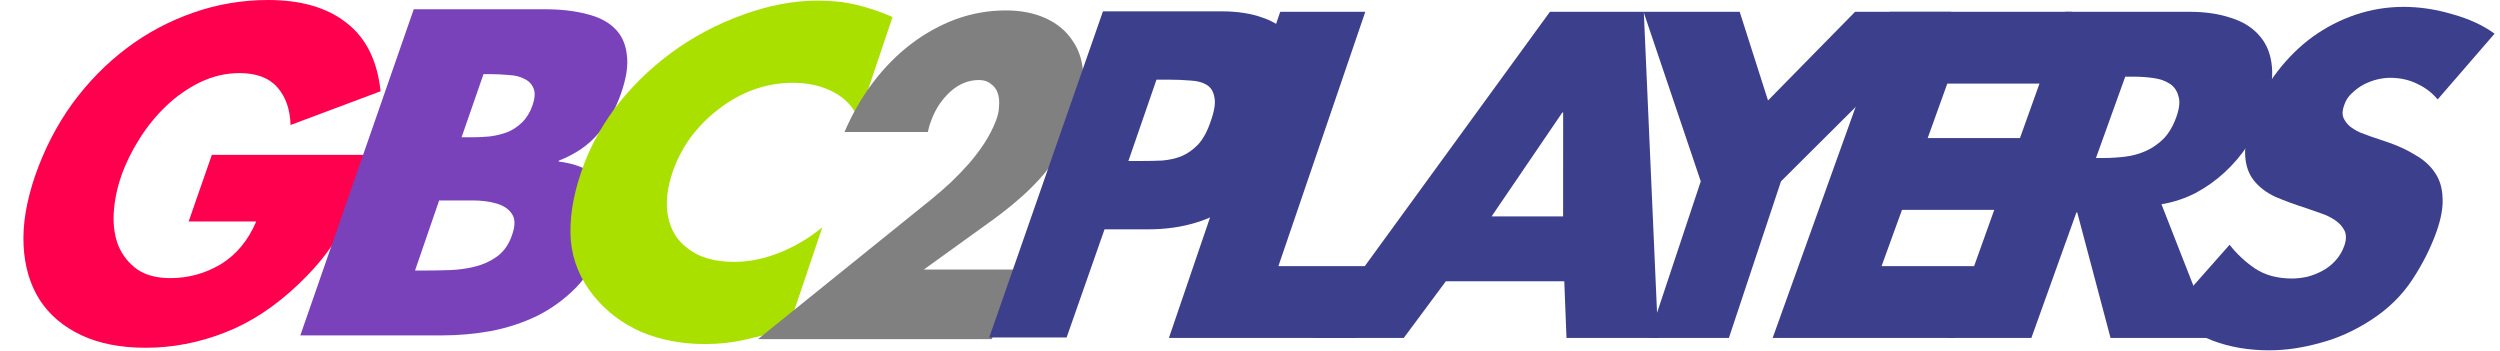
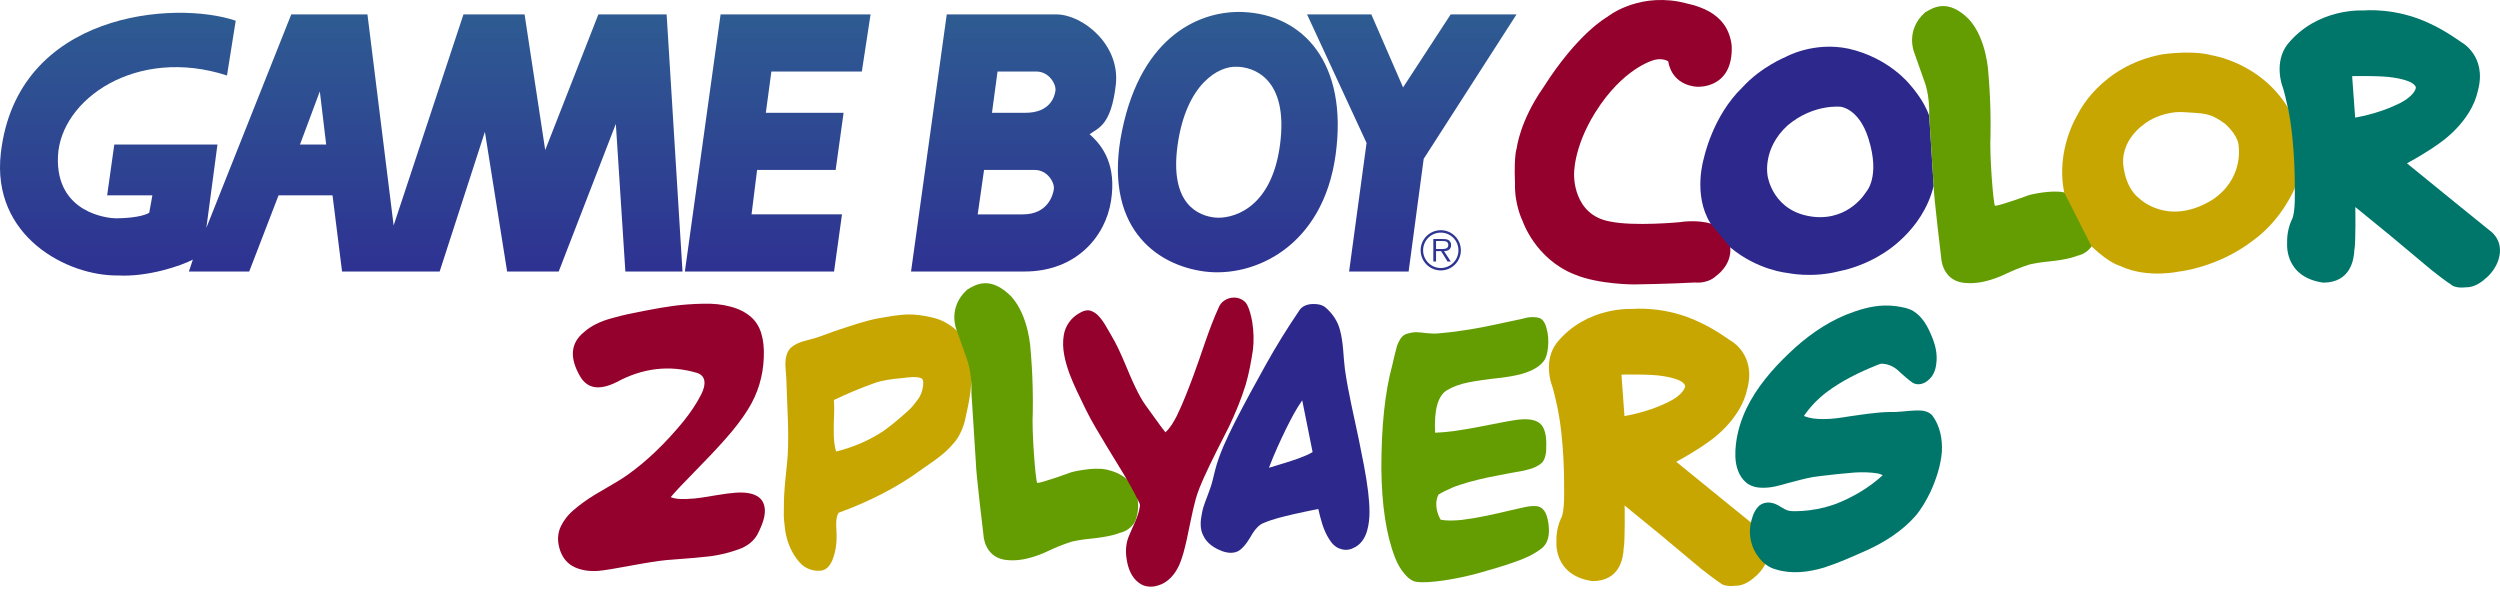
- <svg xmlns="http://www.w3.org/2000/svg" height="187.418" width="1337.504">
-   <path d="M201.23 82.846q-3.602 9.488-7.344 18.513-3.472 8.793-8.256 17.356-4.784 8.562-11.106 16.893-6.052 8.099-14.59 16.198-18.78 18.05-39.746 26.15-20.739 8.1-42.205 8.1-20.11 0-34.43-6.711Q29.23 172.634 21.34 160.6q-7.847-12.265-8.717-29.158-.87-16.893 6.191-37.489 7.42-21.29 19.968-38.645Q51.558 37.952 67.89 25.687q16.33-12.265 35.677-18.976Q122.913 0 143.475 0q26.437 0 41.966 12.265 15.573 12.033 18.16 36.563l-48.155 18.05q-.346-12.496-7.035-20.133-6.69-7.636-20.247-7.636-10.846 0-21.03 4.86-9.957 4.859-18.225 12.727T74.464 74.515q-6.132 9.72-9.597 19.67-3.509 10.182-4.037 20.133-.483 9.719 2.59 17.356 3.3 7.636 10.063 12.496 6.807 4.628 17.652 4.628 14.462 0 26.935-7.405 12.517-7.637 19.023-22.91H100.94l12.394-35.637z" fill="#ff004f" />
-   <path d="M246.933 73.454h5.525q4.77 0 9.624-.463 5.144-.694 9.448-2.314 4.345-1.851 7.68-5.091 3.625-3.471 5.61-9.025 2.067-6.017.63-9.256-1.395-3.472-4.876-5.092-3.44-1.85-8.421-2.082-4.94-.463-9.963-.463h-3.516zM160.67 179.44 221.361 4.956h70.312q12.555 0 22.15 2.546 9.636 2.314 14.974 7.636 5.589 5.323 6.547 14.116 1.25 8.563-3.216 21.059-4.093 11.802-12.005 21.058-7.661 9.257-21.156 14.58l-.082.462q19.388 2.546 24.335 14.348 5.199 11.802-1.294 30.083-4.67 13.653-13.88 23.141-9.167 9.257-20.735 15.042-11.527 5.554-24.784 8.1-12.964 2.313-26.021 2.313zm61.374-34.711h6.277q5.525 0 12.346-.232 6.82-.231 13.384-1.851 6.564-1.62 11.738-5.322 5.466-3.934 7.988-11.108 2.896-7.868.075-11.802-2.57-3.934-8.31-5.554-5.49-1.62-12.521-1.62h-18.08z" fill="#7942ba" />
-   <path d="M459.164 63.503q-3.93-9.488-13.457-14.347-9.287-4.86-21.561-4.86-10.831 0-21.085 3.703-10.013 3.702-18.61 10.413-8.558 6.48-15.1 15.273-6.303 8.794-9.71 18.976-3.448 10.414-2.77 19.207.717 8.562 4.955 14.81 4.478 6.249 12.275 9.951 7.837 3.471 18.908 3.471 11.553 0 23.928-4.86 12.655-5.09 23.01-13.652l-18.35 54.381q-12.862 3.471-23.122 5.785-10.019 2.315-21.09 2.315-19.014 0-34.284-6.48-15.23-6.71-25.39-19.207-10.765-13.19-12.317-29.62-1.272-16.662 5.427-36.332 5.943-18.05 18.11-34.48 12.408-16.43 29.764-29.39 17.877-13.19 38.626-20.595Q418.109.328 437.363.328q11.553 0 21.03 2.314 9.717 2.314 19.12 6.48z" fill="#aae000" />
-   <path d="m545.239 144.21-14.612 37.239h-125.13l93.194-75.151q4.925-4.038 10.018-8.75 5.148-4.934 9.733-10.094 4.64-5.384 8.303-10.992 3.72-5.833 5.993-11.665 1.621-4.038 1.742-7.852.383-4.038-.696-7.179-1.079-3.14-3.73-4.935-2.39-2.019-6.314-2.019-8.26 0-15.131 6.057-6.666 6.057-10.02 14.582l-1.304 3.589-.891 3.59h-44.601q6.303-14.582 15.243-26.472 9.2-12.114 20.402-20.638 11.201-8.525 23.934-13.236 12.939-4.711 26.773-4.711 12.183 0 21.45 4.262 9.266 4.263 14.338 12.114 5.333 7.627 5.647 18.844.52 11.217-4.942 24.9-3.522 9.198-8.25 16.601-4.466 7.179-10.417 13.685-5.689 6.28-12.711 12.114-6.817 5.832-15.078 11.665l-33.945 24.452z" fill="gray" />
-   <g fill="#3c3f8b">
-     <path d="M603.69 86.13h6.968q5.702 0 11.028-.231 5.585-.463 10.399-2.314 4.86-2.083 8.88-6.249 4.068-4.396 6.781-12.496 2.972-8.33 1.971-12.728-.742-4.628-4.117-6.71-3.375-2.083-8.818-2.315-5.184-.462-11.097-.462h-6.969zM590.087 6.061h63.352q12.881 0 22.307 3.472 9.473 3.24 14.599 10.182 5.336 6.942 5.645 17.818.52 10.877-4.67 25.919-10.781 31.009-30.352 45.125-19.36 14.116-46.601 14.116h-23.44l-20.286 57.853h-41.39z" />
-     <path d="M683.95 142.375h54.564L725.45 180.79H625.376L684.929 6.304h45.509z" />
-     <path d="M836.288 60.224h-.47l-37.802 55.539h38.248zm-62.75 90.25-22.522 30.316H702.21L829.219 6.305h50.216l7.68 174.485h-49.042l-1.178-30.315z" />
-     <path d="M879.279 6.305h51.456l15.153 47.44 46.593-47.44h51.456L952.83 97.02l-27.868 83.77h-42.916l27.867-83.77z" />
-     <path d="m1041.806 44.72-10.497 29.157h50.194l-13.751 38.415h-50.194l-10.914 30.083h52.92l-13.751 38.415h-97.437l62.665-174.485h97.436l-13.75 38.414z" />
-     <path d="M1121.347 84.522h4.304q5.436 0 11.24-.694 5.804-.695 11.032-3.009t9.474-6.48q4.294-4.396 6.888-11.57 2.594-7.174 1.177-11.339-1.143-4.397-4.748-6.711-3.606-2.314-8.9-3.008-5.069-.695-10.505-.695h-4.304zm63.063 96.268h-55.268l-17.813-67.11h-.453l-24.09 67.11h-44.396L1104.89 6.305h66.367q12.684 0 22.217 3.24 9.806 3.008 15.461 9.719 5.702 6.48 6.572 16.661.87 10.182-3.997 24.067-3.198 9.025-8.745 17.356-5.275 8.1-12.531 14.81-6.983 6.48-15.627 11.108-8.597 4.397-18.214 6.017z" />
-     <path d="M1304.149 53.198q-4.409-5.322-10.886-8.33-6.431-3.24-14.662-3.24-3.2 0-7.046.925-3.617.926-7.193 2.777-3.347 1.852-6.196 4.629-2.802 2.545-4.01 6.248-1.483 3.934-.445 6.71 1.084 2.546 3.406 4.629 2.368 1.851 5.288 3.24 2.966 1.157 5.522 2.082l10.27 3.472q7.896 2.777 14.187 6.71 6.565 3.703 10.24 9.257 3.905 5.554 4.14 13.422.51 7.637-3.248 18.282-4.73 13.19-12.979 25.687-8.248 12.496-21.69 21.29-13.441 8.793-27.68 12.496-14.058 3.934-27.09 3.934-16.46 0-30.06-5.091-13.554-5.323-23.52-14.81l32.33-36.564q5.815 7.405 13.653 12.728 8.066 5.322 19.726 5.322 3.887 0 8.19-.925 4.35-1.157 8.2-3.24 3.852-2.083 6.795-5.323 3.218-3.47 4.842-8.1 1.67-4.859.041-8.099-1.63-3.24-5.047-5.553-3.418-2.315-7.71-3.703-4.061-1.389-7.256-2.546-9.45-3.008-17.024-6.248-7.299-3.47-11.478-8.793-4.18-5.323-4.596-13.422-.417-8.1 4.22-20.827 4.731-13.191 13.108-24.067 8.377-10.877 18.84-18.513 10.693-7.637 22.969-11.803 12.504-4.165 25.535-4.165 13.032 0 26.18 3.934 13.425 3.703 22.582 10.414z" />
+ <svg xmlns="http://www.w3.org/2000/svg" xmlns:xlink="http://www.w3.org/1999/xlink" version="1.2" width="934.577" height="221.823" xml:space="preserve" id="svg14">
+   <defs id="defs14">
+     <linearGradient id="f-0" gradientUnits="userSpaceOnUse" x1="538.598" y1="-0.713" x2="538.598" y2="98.787" gradientTransform="translate(-9.5978415e-4,-6.4086473e-4)">
+       <stop offset=".005" style="stop-color:#2e5c92" id="stop11-9" />
+       <stop offset="1" style="stop-color:#2e3192" id="stop12-4" />
+     </linearGradient>
+     <linearGradient id="g-8" gradientUnits="userSpaceOnUse" x1="539.144" y1="-0.713" x2="539.144" y2="98.787" gradientTransform="translate(-9.5978415e-4,-6.4086473e-4)">
+       <stop offset=".005" style="stop-color:#2e5c92" id="stop13-8" />
+       <stop offset="1" style="stop-color:#2e3192" id="stop14-2" />
+     </linearGradient>
+     <linearGradient id="a-4" gradientUnits="userSpaceOnUse" x1="527.771" y1="-0.713" x2="527.771" y2="98.787" gradientTransform="translate(-9.5978415e-4,-6.4086473e-4)">
+       <stop offset=".005" style="stop-color:#2e5c92" id="stop15" />
+       <stop offset="1" style="stop-color:#2e3192" id="stop16" />
+     </linearGradient>
+     <linearGradient id="d-5" gradientUnits="userSpaceOnUse" x1="458.994" y1="-0.713" x2="458.994" y2="98.787" gradientTransform="translate(-9.5978415e-4,-6.4086473e-4)">
+       <stop offset=".005" style="stop-color:#2e5c92" id="stop17" />
+       <stop offset="1" style="stop-color:#2e3192" id="stop18" />
+     </linearGradient>
+     <linearGradient id="linearGradient1" gradientUnits="userSpaceOnUse" x1="378.921" y1="-0.713" x2="378.921" y2="98.787">
+       <stop offset=".005" style="stop-color:#2e5c92" id="stop19" />
+       <stop offset="1" style="stop-color:#2e3192" id="stop20" />
+     </linearGradient>
+     <linearGradient id="b-5" gradientUnits="userSpaceOnUse" x1="290.738" y1="-0.713" x2="290.738" y2="98.787" gradientTransform="translate(-9.5978415e-4,-6.4086473e-4)">
+       <stop offset=".005" style="stop-color:#2e5c92" id="stop21" />
+       <stop offset="1" style="stop-color:#2e3192" id="stop22" />
+     </linearGradient>
+     <linearGradient id="c-1" gradientUnits="userSpaceOnUse" x1="127.571" y1="-0.713" x2="127.571" y2="98.787" gradientTransform="matrix(0.9999977,0,0,0.9999977,-9.5978193e-4,-6.4086325e-4)">
+       <stop offset=".005" style="stop-color:#2e5c92" id="stop23" />
+       <stop offset="1" style="stop-color:#2e3192" id="stop24" />
+     </linearGradient>
+     <linearGradient xlink:href="#linearGradient25" id="linearGradient26" x1="310.684" y1="108.232" x2="302.199" y2="204.848" gradientUnits="userSpaceOnUse" />
+     <linearGradient id="linearGradient25">
+       <stop style="stop-color:#2e5b92;stop-opacity:1;" offset="0" id="stop25" />
+       <stop style="stop-color:#2e3392;stop-opacity:1;" offset="1" id="stop26" />
+     </linearGradient>
+     <linearGradient id="linearGradient2" gradientTransform="scale(0.9987569,1.001245)" x1="165.164" y1="109.236" x2="156.805" y2="204.781" gradientUnits="userSpaceOnUse">
+       <stop style="stop-color:#2e5b92;stop-opacity:1;" offset="0" id="stop1-4" />
+       <stop style="stop-color:#2e3392;stop-opacity:1;" offset="1" id="stop2-1" />
+     </linearGradient>
+     <linearGradient id="linearGradient4" gradientTransform="scale(0.8756066,1.142065)" x1="536.278" y1="94.928" x2="528.081" y2="179.298" gradientUnits="userSpaceOnUse">
+       <stop style="stop-color:#2e5b92;stop-opacity:1;" offset="0" id="stop3-1" />
+       <stop style="stop-color:#2e3392;stop-opacity:1;" offset="1" id="stop4-3" />
+     </linearGradient>
+     <linearGradient xlink:href="#linearGradient2" id="linearGradient8" gradientUnits="userSpaceOnUse" x1="245.876" y1="109.148" x2="235.284" y2="205.155" />
+     <linearGradient xlink:href="#linearGradient25" id="linearGradient9" gradientUnits="userSpaceOnUse" x1="325.949" y1="108.842" x2="313.523" y2="203.321" />
+     <linearGradient xlink:href="#linearGradient2" id="linearGradient10" gradientUnits="userSpaceOnUse" x1="395.326" y1="108.231" x2="387.789" y2="206.072" />
+     <linearGradient xlink:href="#linearGradient2" id="linearGradient3" gradientUnits="userSpaceOnUse" gradientTransform="scale(0.9987569,1.001245)" x1="165.164" y1="109.236" x2="156.805" y2="204.781" />
+   </defs>
+   <linearGradient id="a" gradientUnits="userSpaceOnUse" x1="527.771" y1="-0.713" x2="527.771" y2="98.787">
+     <stop offset=".005" style="stop-color:#2e5c92" id="stop1" />
+     <stop offset="1" style="stop-color:#2e3192" id="stop2" />
+   </linearGradient>
+   <linearGradient id="b" gradientUnits="userSpaceOnUse" x1="290.738" y1="-0.713" x2="290.738" y2="98.787">
+     <stop offset=".005" style="stop-color:#2e5c92" id="stop3" />
+     <stop offset="1" style="stop-color:#2e3192" id="stop4" />
+   </linearGradient>
+   <linearGradient id="c" gradientUnits="userSpaceOnUse" x1="127.571" y1="-0.713" x2="127.571" y2="98.787">
+     <stop offset=".005" style="stop-color:#2e5c92" id="stop5" />
+     <stop offset="1" style="stop-color:#2e3192" id="stop6" />
+   </linearGradient>
+   <linearGradient id="d" gradientUnits="userSpaceOnUse" x1="458.994" y1="-0.713" x2="458.994" y2="98.787">
+     <stop offset=".005" style="stop-color:#2e5c92" id="stop7" />
+     <stop offset="1" style="stop-color:#2e3192" id="stop8" />
+   </linearGradient>
+   <linearGradient id="e" gradientUnits="userSpaceOnUse" x1="378.921" y1="-0.713" x2="378.921" y2="98.787">
+     <stop offset=".005" style="stop-color:#2e5c92" id="stop9" />
+     <stop offset="1" style="stop-color:#2e3192" id="stop10" />
+   </linearGradient>
+   <linearGradient id="f" gradientUnits="userSpaceOnUse" x1="538.598" y1="-0.713" x2="538.598" y2="98.787">
+     <stop offset=".005" style="stop-color:#2e5c92" id="stop11" />
+     <stop offset="1" style="stop-color:#2e3192" id="stop12" />
+   </linearGradient>
+   <linearGradient id="g" gradientUnits="userSpaceOnUse" x1="539.144" y1="-0.713" x2="539.144" y2="98.787">
+     <stop offset=".005" style="stop-color:#2e5c92" id="stop13" />
+     <stop offset="1" style="stop-color:#2e3192" id="stop14" />
+   </linearGradient>
+   <text xml:space="preserve" style="font-style:italic;font-weight:bold;font-size:131.278px;line-height:0;font-family:'Gill Sans MT';-inkscape-font-specification:'Gill Sans MT Bold Italic';text-align:center;letter-spacing:0px;word-spacing:0px;writing-mode:lr-tb;direction:ltr;text-anchor:middle;display:none;fill:#94012c;fill-opacity:1;stroke-width:4.102;paint-order:stroke markers fill" x="570.504" y="211.58" id="text1">
+     <tspan id="tspan1" x="570.504" y="211.58" style="font-style:normal;font-variant:normal;font-weight:normal;font-stretch:normal;font-size:131.278px;font-family:'CC Rick Veitch';-inkscape-font-specification:'CC Rick Veitch';letter-spacing:0px;fill:#94012c;fill-opacity:1;stroke-width:4.102">2 PLAYERS</tspan>
+   </text>
+   <g id="g1" transform="translate(-9.5978415e-4,4.462871)">
+     <path fill="url(#c)" d="m 112.146,49.565 7.416,-19.874 2.375,19.874 z m -8.009,18.987 h 20.172 l 3.563,28.48 h 36.488 l 16.91,-52.213 8.309,52.213 h 19.283 l 21.359,-55.179 3.561,55.179 h 21.359 L 249.207,0.913 H 223.693 L 203.818,51.641 196.103,0.913 H 173.261 L 147.156,79.825 137.365,0.913 h -28.48 l -31.744,79.8 4.154,-31.149 H 42.729 l -2.672,18.987 h 16.912 l -1.188,6.526 c -2.967,1.778 -9.789,2.075 -12.459,2.075 -2.67,0 -22.545,-1.778 -21.656,-23.139 C 22.555,32.654 51.035,12.778 84.854,23.754 L 88.12,3.284 C 65.572,-4.427 6.354,-0.111 0.305,52.828 -3.254,83.976 25.226,98.81 44.211,98.516 55.188,99.11 67.649,94.955 72.098,92.581 l -1.482,4.451 h 22.547 z" id="path6" style="fill:url(#c)" />
+     <path fill="url(#b)" d="m 311.798,97.041 2.967,-21.37 h -33.814 l 2.076,-16.605 h 29.365 l 2.971,-21.36 h -29.072 l 2.078,-15.43 h 33.812 l 3.266,-21.359 h -56.068 l -13.35,96.124 z" id="path4" style="fill:url(#b)" />
+     <path fill="url(#e)" d="m 370.833,37.706 h 12.461 c 9.197,0 10.977,-5.934 11.271,-8.305 0.297,-2.375 -2.371,-7.122 -7.117,-7.122 h -14.537 z m -5.339,37.971 h 16.912 c 9.193,0 11.27,-7.118 11.564,-9.493 0.299,-2.373 -2.371,-7.117 -7.117,-7.117 H 367.869 Z M 340.576,97.038 353.926,0.92 h 40.938 c 9.793,0 24.031,11.274 22.252,26.403 -1.779,15.13 -6.527,16.02 -9.791,18.393 5.045,4.447 10.088,11.568 8.012,24.918 -2.078,13.353 -13.055,26.403 -32.338,26.403 z" id="path10" style="fill:url(#e)" />
+     <path fill="url(#d)" d="m 464.582,0.028 c -15.428,-0.594 -37.678,8.306 -45.094,44.204 -7.416,35.894 12.459,50.431 30.852,52.804 18.396,2.373 44.205,-9.196 48.951,-43.609 C 504.039,19.013 487.125,0.919 464.582,0.028 Z m -2.374,20.47 c 6.229,0 19.578,4.154 16.314,29.071 -3.264,24.92 -18.689,27.887 -24.326,27.292 -5.639,-0.594 -17.207,-4.447 -13.943,-27.292 3.262,-22.841 15.424,-29.368 21.955,-29.071 z" id="path8" style="fill:url(#d)" />
+     <path fill="url(#a)" d="m 488.615,0.917 h 24.029 l 11.869,27.298 17.799,-27.298 h 24.615 l -34.707,53.996 -5.635,42.128 h -22.248 l 6.526,-48.068 z" id="path2" style="fill:url(#a)" />
+     <path fill="url(#f)" d="m 538.619,82.498 c -3.66,0 -6.615,2.951 -6.615,6.593 a 6.608,6.608 0 0 0 6.615,6.634 c 3.641,0 6.592,-2.953 6.592,-6.634 a 6.596,6.596 0 0 0 -6.592,-6.593 v -0.907 a 7.5,7.5 0 0 1 7.498,7.5 c 0,4.173 -3.35,7.538 -7.498,7.538 a 7.526,7.526 0 0 1 -7.539,-7.538 c 0,-4.135 3.365,-7.499 7.539,-7.499 z" id="path12" style="fill:url(#f)" />
+     <path fill="url(#g)" d="m 536.839,85.639 h 2.402 c 1.045,0 2.182,0.156 2.182,1.457 0,1.711 -1.828,1.516 -3.01,1.516 l -1.574,-0.002 v 0.809 h 1.893 l 2.4,3.878 h 1.219 l -2.539,-3.878 c 1.496,-0.038 2.656,-0.648 2.656,-2.302 0,-0.71 -0.313,-1.457 -0.943,-1.813 -0.629,-0.373 -1.34,-0.412 -2.049,-0.412 h -3.656 v 8.403 h 1.02 v -7.656 z" id="path14" style="fill:url(#g)" />
+   </g>
+   <g id="g2" transform="matrix(1.642886,0,0,1.642886,3.175508,0.00217155)">
+     <path fill="#94012c" d="m 387.3,50.872 c -3.229,-0.969 -6.938,-0.327 -6.938,-0.327 0,0 -10.485,1.011 -15.945,-0.146 -8.457,-1.48 -8.174,-10.592 -8.174,-10.592 0,0 -0.283,-6.039 4.813,-14.208 6.289,-10.088 13.23,-11.895 13.23,-11.895 0,0 1.733,-0.649 3.36,0.217 1.013,5.854 6.688,5.818 6.688,5.818 0,0 8.171,0.545 7.771,-9.359 -0.938,-8.138 -8.782,-9.257 -12.074,-10.018 -9.864,-1.771 -16.269,3.508 -16.269,3.508 0,0 -6.614,3.578 -14.531,16.051 -5.391,7.735 -6.04,13.811 -6.04,13.811 0,0 -0.649,1.446 -0.396,7.883 -0.145,5.023 1.737,8.676 1.737,8.676 0,0 2.854,8.645 11.891,12.187 5.497,2.276 13.525,2.241 13.525,2.241 0,0 7.771,-0.108 13.733,-0.435 3.255,0.252 4.812,-1.447 4.812,-1.447 0,0 3.648,-2.385 3.289,-6.543 0,0 -0.708,-4.295 -4.482,-5.422" id="path3-2" />
+     <path fill="#2d288b" d="m 437.047,26.359 c -1.192,-3.612 -4.341,-7.049 -4.341,-7.049 0,0 -4.731,-6.146 -14.024,-8.242 -7.956,-1.664 -14.208,1.845 -14.208,1.845 0,0 -5.677,2.275 -9.943,6.978 -6.796,6.542 -8.749,16.088 -8.749,16.088 0,0 -2.604,8.314 1.521,14.896 l 4.482,5.422 c 6.326,5.279 13.087,5.819 13.087,5.819 0,0 5.46,1.229 11.824,-0.434 5.563,-1.122 9.614,-3.869 9.614,-3.869 0,0 9.222,-5.097 11.749,-15.509 z M 422.69,43.676 c 0,0 -3.686,6.437 -11.782,5.675 -9.51,-0.975 -10.628,-9.325 -10.628,-9.325 0,0 -1.305,-6.146 4.553,-11.498 5.931,-4.987 12.113,-4.229 12.113,-4.229 0,0 4.154,0.397 6.292,7.268 2.744,8.747 -0.548,12.109 -0.548,12.109" id="path1-8" />
+     <path fill="#639d01" d="m 467.773,43.787 c -3.044,-0.672 -7.917,0.575 -7.917,0.575 0,0 -6.796,2.493 -7.845,2.458 -0.396,-0.577 -1.263,-11.677 -1.012,-16.123 0.146,-7.846 -0.509,-14.243 -0.509,-14.243 0,0 -0.323,-7.558 -4.373,-12.039 -4.771,-4.811 -8.101,-2.747 -10.016,-1.593 -4.591,4.122 -2.457,9.146 -2.457,9.146 l 2.389,6.762 c 0,0 1.155,2.894 1.012,7.628 l 1.012,15.944 c 0,2.133 1.737,16.484 1.737,16.484 0,0 0.176,4.665 4.661,5.496 4.593,0.759 9.109,-1.52 11.025,-2.423 1.917,-0.901 4.447,-1.697 4.447,-1.697 0,0 2.098,-0.471 4.194,-0.65 4.916,-0.472 6.688,-1.338 6.688,-1.338 0,0 1.901,-0.286 3.184,-2.099 1.278,-1.81 2.826,-10.302 -6.22,-12.288" id="path2-8" />
+     <path fill="#c8a601" d="m 518.642,24.443 c -6.325,-10.339 -17.46,-11.894 -17.46,-11.894 0,0 -3.543,-1.194 -11.133,-0.183 -14.246,2.713 -19.2,13.667 -19.2,13.667 0,0 -5.099,8.024 -3.074,17.75 l 6.224,12.292 c 4.59,4.302 6.469,4.302 6.757,4.558 6.076,2.747 13.125,1.156 13.125,1.156 0,0 8.895,-0.867 17.029,-7.194 6.506,-4.771 9.326,-11.786 9.326,-11.786 l 0.863,-9.41 z m -17.316,21.113 c -10.231,6.146 -16.668,-0.579 -16.668,-0.579 0,0 -2.855,-1.88 -3.47,-7.593 -0.438,-6.615 6.146,-10.05 6.146,-10.05 0,0 3.471,-2.134 7.81,-1.808 4.339,0.324 5.708,0.035 9.219,2.64 3.324,3.002 3.107,5.206 3.107,5.206 0,0 1.195,7.449 -6.144,12.184" id="path7-5" />
+     <path fill="#00766a" d="m 520.234,42.809 c 0,0 0.218,5.783 -0.688,7.194 -1.229,2.639 -1.047,5.206 -1.047,5.206 0,0 -0.835,7.809 8.209,9.107 6.214,-0.035 6.971,-5.206 7.081,-7.411 0.36,-1.732 0.217,-9.798 0.217,-9.798 l 8.063,6.581 c 0,0 5.856,4.917 9.295,7.772 3.581,2.818 4.479,3.325 4.479,3.325 0,0 0.763,0.901 3.506,0.577 2.211,0.038 4.234,-1.952 4.234,-1.952 0,0 2.563,-1.875 3.214,-5.167 0.795,-3.905 -2.24,-5.821 -2.24,-5.821 0,0 -11.205,-9.039 -18.798,-15.258 5.097,-2.783 7.556,-4.699 7.556,-4.699 0,0 7.088,-4.698 8.604,-11.896 2.099,-7.918 -3.867,-11.024 -3.867,-11.024 0,0 -3.726,-2.676 -6.87,-4.087 -7.92,-3.868 -15.293,-3.073 -15.293,-3.073 0,0 -10.483,-0.722 -17.316,7.703 -3.144,4.083 -1.19,9.436 -1.19,9.436 0,0 0.388,0.857 1.263,4.916 1.753,8.167 1.588,18.369 1.588,18.369 z m 13.738,-16.053 -0.688,-9.435 c 0,0 6.614,-0.146 9.363,0.324 5.426,0.831 5.134,2.352 5.134,2.352 0,0 -0.181,1.915 -4.303,3.796 -4.48,2.17 -9.506,2.963 -9.506,2.963" id="path8-1" />
+   </g>
+   <g id="g22" transform="translate(-279.5934,147.6651)" />
+   <g id="g23" transform="translate(433.9855,18.60999)" style="display:none;fill:url(#linearGradient26)">
+     <path id="path1-8-9" style="font-style:italic;font-weight:bold;font-size:144.047px;line-height:0;font-family:'Gill Sans MT';-inkscape-font-specification:'Gill Sans MT Bold Italic';text-align:center;letter-spacing:-12.565px;word-spacing:0px;text-anchor:middle;fill:url(#linearGradient3);fill-opacity:1;stroke-width:13.104;paint-order:stroke markers fill" d="m 126.912,107.235 c -0.002,0.016 -0.005,0.033 -0.008,0.049 -4.634,32.737 -9.272,65.472 -13.904,98.209 h 23.447 c 1.84,-13.011 3.674,-26.023 5.512,-39.035 H 179.375 c -1.884,13.012 -3.768,26.023 -5.652,39.035 h 23.451 c 4.613,-32.753 9.227,-65.505 13.84,-98.258 h -23.447 c -1.767,12.638 -3.534,25.276 -5.301,37.914 h -37.273 c 1.789,-12.638 3.58,-25.276 5.367,-37.914 z" />
+     <path d="m 233.174,107.234 -39.121,98.258 h 23.049 l 11.219,-29.114 h 20.621 l 3.642,29.114 h 21.901 l -12.195,-98.258 z m 10.913,29.418 2.428,20.317 h -10.009 z" style="display:inline;fill:url(#linearGradient8);stroke-width:6.134;paint-order:stroke markers fill" id="path22" />
+     <path id="path1-82" style="font-style:italic;font-weight:bold;font-size:144.047px;line-height:0;font-family:'Gill Sans MT';-inkscape-font-specification:'Gill Sans MT Bold Italic';text-align:center;letter-spacing:-12.565px;word-spacing:0px;text-anchor:middle;fill:url(#linearGradient9);fill-opacity:1;stroke-width:11.976;paint-order:stroke markers fill" d="m 327.32,107.25 c -10.37,0.168 -20.86,2.407 -29.888,7.539 -7.796,4.424 -14.495,10.756 -19.153,18.323 -5.156,8.347 -7.425,18.175 -7.431,27.874 -0.091,8.787 1.802,17.775 6.588,25.297 5.075,8.071 13.123,14.362 22.406,17.122 8.625,2.615 17.898,2.569 26.719,0.988 6.911,-1.263 13.58,-3.609 19.894,-6.617 0.987,-7.819 1.969,-15.639 2.957,-23.457 -4.292,2.637 -8.608,5.148 -13.232,7.156 -6.658,2.919 -14.14,5.049 -21.597,4.675 -5.408,-0.204 -10.902,-1.927 -14.939,-5.56 -1.892,-1.652 -3.528,-3.773 -4.65,-5.904 -2.792,-5.242 -3.22,-11.433 -2.629,-17.16 0.363,-3.448 1.278,-7.106 2.724,-10.415 2.319,-5.232 5.827,-10.014 10.36,-13.615 4.001,-3.138 8.838,-5.154 13.848,-6.125 1.166,-0.234 2.697,-0.455 3.893,-0.578 9.167,-0.86 18.476,0.48 27.158,3.421 0.383,-0.128 0.249,-1.095 0.428,-1.554 1.03,-5.911 2.062,-11.822 3.09,-17.734 -8.63,-2.361 -17.561,-3.865 -26.545,-3.677 z" />
+     <path id="path1-5" style="font-style:italic;font-weight:bold;font-size:144.047px;line-height:0;font-family:'Gill Sans MT';-inkscape-font-specification:'Gill Sans MT Bold Italic';text-align:center;letter-spacing:-12.565px;word-spacing:0px;text-anchor:middle;fill:url(#linearGradient10);stroke-width:12.768;paint-order:stroke markers fill" d="m 360.374,108.096 c -4.512,32.466 -9.026,64.931 -13.536,97.396 h 22.638 c 2.283,-16.507 4.567,-33.013 6.85,-49.52 11.926,16.507 23.854,33.012 35.78,49.52 h 26.375 c -12.885,-17.891 -25.769,-35.781 -38.653,-53.672 14.877,-14.862 29.753,-29.724 44.63,-44.586 -9.102,-1e-5 -18.204,0 -27.306,0 -13.16,13.11 -26.321,26.217 -39.481,39.326 1.82,-13.109 3.644,-26.217 5.462,-39.326 -7.546,-1e-5 -15.092,0 -22.638,0 -0.04,0.287 -0.08,0.574 -0.121,0.862 z" />
+     <path id="text1-4" style="font-style:italic;font-weight:bold;font-size:144.047px;line-height:0;font-family:'Gill Sans MT';-inkscape-font-specification:'Gill Sans MT Bold Italic';text-align:center;letter-spacing:-12.565px;word-spacing:0px;text-anchor:middle;fill:url(#linearGradient4);fill-opacity:1;stroke-width:12.837;paint-order:stroke markers fill" d="m 469.689,107.241 c -7.717,0.095 -15.537,1.968 -21.901,6.117 -5.752,3.686 -10.484,9.023 -12.365,15.367 -1.629,5.421 -1.576,11.385 0.77,16.635 1.4,3.265 3.546,6.239 6.29,8.658 4.687,4.269 10.334,7.429 15.849,10.657 3.338,2.032 6.695,4.07 9.623,6.645 2.395,2.244 4.076,5.46 3.475,8.675 -0.451,3.223 -3.239,5.737 -6.401,6.835 -1.955,0.724 -4.173,1.018 -6.159,1.068 -5.655,0.109 -11.246,-1.359 -16.53,-3.279 -4.803,-1.769 -9.319,-4.168 -13.493,-6.998 -1.195,6.141 -2.391,12.281 -3.591,18.421 7.519,4.771 16.284,7.713 25.273,8.82 6.179,0.73 12.497,0.959 18.652,-0.036 6.8,-1.078 13.342,-3.99 18.102,-8.688 4.546,-4.335 7.458,-10.096 8.186,-16.126 0.665,-4.798 0.131,-9.787 -1.952,-14.254 -1.633,-3.701 -4.175,-7.028 -7.353,-9.718 -4.415,-3.873 -9.655,-6.766 -14.82,-9.663 -3.491,-2.071 -7.081,-4.066 -10.163,-6.661 -1.912,-1.801 -3.114,-4.421 -2.567,-6.966 0.504,-3.192 3.346,-5.557 6.386,-6.78 4.524,-1.794 9.646,-1.241 14.288,-0.122 5.532,1.417 10.958,3.422 15.763,6.459 0.76,0.482 1.506,0.983 2.261,1.472 1.092,-6.233 2.183,-12.466 3.275,-18.699 -6.496,-3.586 -13.668,-6.165 -21.142,-7.218 -3.227,-0.469 -6.496,-0.668 -9.759,-0.621 z" />
+   </g>
+   <g id="g3" transform="matrix(0.9614921,0,0,0.9614921,52.59158,-4.015082)" style="display:none">
+     <path id="path1" style="font-size:131.278px;line-height:0;font-family:'CC Rick Veitch';-inkscape-font-specification:'CC Rick Veitch';text-align:center;letter-spacing:0px;word-spacing:0px;text-anchor:middle;fill:#94012c;fill-opacity:1;stroke-width:4.329;paint-order:stroke markers fill" d="m 612.787,122.489 c -2.515,0.201 -4.884,1.899 -5.772,4.283 -1.381,3.481 -1.911,7.237 -2.23,10.948 -0.601,9.096 0.11,18.204 0.246,27.302 0.023,4.139 0.025,8.207 -0.575,12.296 -5.697,1.428 -11.209,3.562 -16.978,4.708 -3.164,0.427 -6.499,0.65 -9.57,-0.399 -0.916,-0.332 -1.787,-0.793 -2.556,-1.393 -0.899,-4.119 -0.233,-8.392 0.315,-12.456 0.586,-4.118 1.746,-8.096 2.57,-12.203 1.171,-5.504 2.41,-11.261 1.076,-16.855 -0.844,-4.045 -4.29,-7.462 -8.413,-8.058 -2.531,-0.459 -5.417,-0.274 -7.398,1.551 -2.558,2.147 -3.258,5.58 -3.989,8.67 -1.3,5.95 -1.48,12.086 -2.88,18.017 -2.15,10.507 -3.321,21.194 -4.067,31.885 -0.547,9.117 -0.656,18.318 0.616,27.381 0.686,3.374 1.649,6.877 3.915,9.556 2.542,2.787 6.594,3.778 10.244,3.32 1.854,-0.192 3.465,-1.392 4.352,-3.006 1.849,-3.143 2.098,-6.853 2.665,-10.371 0.334,-1.911 0.773,-3.872 1.923,-5.476 4.389,0.15 8.634,-1.191 12.707,-2.681 4.292,-1.424 8.376,-3.559 12.872,-4.303 1.431,1.574 1.454,3.859 1.584,5.864 0.007,2.176 -0.434,4.351 -0.085,6.524 0.388,2.992 1.313,6.003 3.094,8.468 1.504,2.14 4.357,2.701 6.809,2.345 3.51,-0.43 6.744,-2.517 8.575,-5.544 2.735,-4.394 3.189,-9.71 3.43,-14.757 0.361,-6.413 -0.161,-12.831 -0.408,-19.238 -0.404,-7.742 -0.153,-15.55 -0.061,-23.318 0.175,-8.805 0.347,-17.624 -0.141,-26.422 -0.232,-3.458 -0.578,-6.957 -1.647,-10.269 -0.823,-2.255 -2.554,-4.176 -4.805,-5.065 -1.691,-0.781 -3.534,-1.389 -5.418,-1.304 z" />
+     <path id="path1-6" style="font-size:131.278px;line-height:0;font-family:'CC Rick Veitch';-inkscape-font-specification:'CC Rick Veitch';text-align:center;letter-spacing:0px;word-spacing:0px;text-anchor:middle;fill:#2d288b;fill-opacity:1;stroke-width:3.756;paint-order:stroke markers fill" d="m 662.663,135.293 c -2.025,0.033 -4.237,0.769 -5.305,2.611 -4.65,6.838 -9.007,13.874 -13.027,21.101 -4.119,7.388 -8.173,14.813 -12.027,22.343 -2.975,6.004 -5.969,12.072 -7.627,18.597 -0.687,2.618 -1.17,5.297 -2.185,7.819 -1.006,2.962 -2.403,5.809 -2.932,8.915 -0.583,2.858 -0.871,6.012 0.547,8.685 1.362,2.969 4.265,4.843 7.223,5.971 2.219,0.845 4.992,1.111 6.996,-0.392 2.213,-1.716 3.611,-4.203 5.001,-6.578 1.125,-1.679 2.498,-3.358 4.477,-4.036 3.582,-1.511 7.514,-2.403 11.349,-3.308 3.198,-0.731 6.406,-1.39 9.649,-2.05 0.942,4.029 1.936,8.168 4.202,11.688 1.028,1.736 2.516,3.336 4.529,3.866 1.569,0.536 3.323,0.439 4.799,-0.328 2.826,-1.117 4.634,-3.86 5.439,-6.69 1.427,-4.98 0.957,-10.237 0.4,-15.312 -0.808,-6.697 -2.227,-13.3 -3.546,-19.91 -1.899,-9.25 -4.166,-18.376 -5.478,-27.724 -0.635,-5.009 -0.553,-10.126 -1.881,-15.03 -0.863,-3.569 -3.056,-6.748 -5.864,-9.074 -1.366,-0.968 -3.101,-1.219 -4.738,-1.164 z m -4.084,37.534 c 1.346,6.66 2.644,13.369 4.016,20.046 -3.414,1.937 -7.235,3.068 -10.916,4.247 -2.011,0.648 -4.025,1.225 -6.061,1.854 1.978,-5.275 4.322,-10.37 6.802,-15.449 1.851,-3.701 3.763,-7.395 6.14,-10.792 l 0.019,0.09 z" />
+     <path fill="#94012c" d="m 751.848,205.745 c -5.305,-1.592 -11.398,-0.537 -11.398,-0.537 0,0 -17.226,1.661 -26.196,-0.24 -13.894,-2.431 -13.429,-17.401 -13.429,-17.401 0,0 -0.465,-9.921 7.907,-23.342 10.332,-16.573 21.735,-19.542 21.735,-19.542 0,0 2.847,-1.066 5.52,0.357 1.664,9.617 10.988,9.558 10.988,9.558 0,0 13.424,0.895 12.767,-15.376 -1.541,-13.37 -14.428,-15.208 -19.836,-16.458 -16.205,-2.91 -26.728,5.763 -26.728,5.763 0,0 -10.866,5.878 -23.873,26.37 -8.857,12.708 -9.923,22.69 -9.923,22.69 0,0 -1.066,2.376 -0.651,12.951 -0.238,8.252 2.854,14.254 2.854,14.254 0,0 4.689,14.203 19.536,20.022 9.031,3.739 22.22,3.682 22.22,3.682 0,0 12.767,-0.177 22.562,-0.715 5.348,0.414 7.906,-2.377 7.906,-2.377 0,0 5.993,-3.918 5.403,-10.749 0,0 -1.163,-7.056 -7.363,-8.908" id="path3-2-9" style="fill:#639d01;fill-opacity:1;stroke-width:1.643" />
+     <path id="text2" style="font-size:131.278px;line-height:0;font-family:'CC Rick Veitch';-inkscape-font-specification:'CC Rick Veitch';text-align:center;letter-spacing:0px;word-spacing:0px;text-anchor:middle;fill:#c8a601;fill-opacity:1;stroke-width:3.69;paint-order:stroke markers fill" d="m 818.578,142.917 c -1.717,0.088 -3.333,1.01 -4.289,2.439 -5.5,6.778 -10.003,14.284 -15.248,21.251 -2.806,3.72 -5.706,7.396 -9.14,10.564 -2.963,2.918 -6.257,5.522 -9.939,7.476 -2.52,1.375 -5.131,2.606 -7.876,3.462 0.677,-9.78 0.605,-19.66 -0.233,-29.399 -0.217,-2.025 -0.017,-4.054 0.038,-6.079 -0.056,-2.478 -0.547,-5.245 -2.569,-6.905 -1.831,-1.533 -4.514,-2.236 -6.754,-1.194 -2.281,1.035 -3.95,3.07 -5.185,5.191 -0.918,1.794 -1.382,3.784 -1.774,5.747 -0.327,2.773 -0.259,5.577 -0.176,8.363 0.099,3.756 0.484,7.504 0.368,11.265 -0.131,9.287 -0.957,18.561 -1.527,27.849 -0.293,5.998 -0.593,12.032 0.022,18.019 0.355,2.553 0.752,5.12 1.51,7.589 0.775,2.287 2.081,4.664 4.442,5.605 1.917,0.91 4.232,1.011 6.137,0.018 1.729,-0.89 3.033,-2.565 3.421,-4.477 0.751,-2.175 1.592,-4.457 3.321,-6.055 1.838,-1.412 4.311,-1.097 6.46,-0.85 5.648,0.634 11.068,2.461 16.413,4.313 5.981,2.242 12.134,4.401 18.571,4.702 2.654,0.214 5.307,-1.067 6.88,-3.197 2.011,-2.702 2.884,-6.052 3.491,-9.313 0.293,-1.397 0.263,-2.872 -0.314,-4.196 -0.416,-1.328 -1.415,-2.4 -2.686,-2.954 -2.591,-1.251 -5.424,-1.867 -8.167,-2.689 -3.942,-1.044 -7.912,-1.873 -11.803,-3.037 -2.818,-1.031 -5.699,-2.245 -7.848,-4.407 -0.518,-0.31 -0.445,-0.713 -0.11,-1.128 3.248,-5.863 8.063,-10.621 12.724,-15.356 3.49,-3.507 6.961,-7.058 9.919,-11.037 3.541,-4.686 6.235,-10.135 7.049,-15.997 0.64,-4.47 0.331,-9.074 -0.819,-13.434 -0.615,-1.778 -2.607,-2.331 -4.308,-2.151 z" />
+     <path id="path1-66" style="font-size:131.278px;line-height:0;font-family:'CC Rick Veitch';-inkscape-font-specification:'CC Rick Veitch';text-align:center;letter-spacing:0px;word-spacing:0px;text-anchor:middle;fill:#00766a;fill-opacity:1;stroke-width:3.885;paint-order:stroke markers fill" d="m 877.021,123.326 c -5.166,0.12 -10.179,1.668 -14.944,3.565 -8.345,3.435 -15.762,8.825 -22.239,15.055 -6.531,6.219 -12.515,13.215 -16.478,21.374 -2.792,5.849 -4.511,12.317 -4.328,18.829 0.142,3.69 1.311,7.61 4.243,10.044 2.34,1.933 5.549,2.17 8.452,1.893 3.538,-0.285 6.873,-1.596 10.308,-2.393 3.125,-0.829 6.348,-1.689 9.495,-2.006 4.66,-0.592 9.371,-1.082 14.007,-1.447 2.986,-0.16 6.009,-0.12 8.961,0.379 0.634,0.152 1.262,0.362 1.826,0.695 -5.178,4.723 -11.296,8.366 -17.794,10.959 -0.479,0.166 -1.11,0.419 -1.622,0.582 -3.878,1.333 -8.067,2.109 -12.079,2.343 -1.659,0.029 -3.351,0.229 -4.99,-0.077 -2.407,-0.591 -4.166,-2.641 -6.644,-3.051 -1.958,-0.457 -4.161,0.106 -5.478,1.675 -1.678,1.921 -2.348,4.485 -2.841,6.929 -0.713,4.394 0.481,9.066 3.241,12.566 1.631,2.196 3.914,3.945 6.58,4.658 6.132,1.93 12.759,1.124 18.815,-0.687 5.743,-1.857 11.256,-4.343 16.762,-6.796 7.017,-3.207 13.692,-7.48 18.814,-13.313 2.401,-2.858 4.255,-6.139 5.876,-9.489 2.188,-4.87 3.903,-10.036 4.351,-15.382 0.273,-4.886 -0.683,-10.033 -3.614,-14.045 -1.484,-1.848 -4.024,-2.137 -6.238,-2.075 -3.421,0.084 -6.813,0.734 -10.243,0.597 -5.245,0.085 -10.434,0.953 -15.619,1.667 -3.463,0.56 -6.943,1.139 -10.464,1.089 -2.522,0.009 -5.113,-0.21 -7.456,-1.202 2.389,-3.533 5.485,-6.702 8.81,-9.245 5.889,-4.407 12.471,-7.651 19.297,-10.4 0.854,-0.317 1.715,-0.837 2.686,-0.636 2.472,0.151 4.75,1.426 6.456,3.176 1.659,1.437 3.25,2.985 5.076,4.209 1.868,1.09 4.267,0.504 5.826,-0.865 2.037,-1.527 3.055,-4.034 3.299,-6.508 0.584,-3.761 -0.37,-7.569 -1.873,-11.006 -1.495,-3.664 -3.568,-7.388 -7.041,-9.504 -2.041,-1.221 -4.453,-1.56 -6.764,-1.925 -1.469,-0.192 -2.953,-0.267 -4.434,-0.236 z" />
+   </g>
+   <g id="g4" transform="translate(-227.2082,-110.024)">
+     <path style="font-size:131.278px;line-height:0;font-family:'CC Rick Veitch';-inkscape-font-specification:'CC Rick Veitch';text-align:center;letter-spacing:0px;word-spacing:0px;text-anchor:middle;fill:#94012c;stroke-width:4.102;paint-order:stroke markers fill" d="m 510.365,309.78 c -0.641,1.197 -1.56,2.286 -2.756,3.269 -1.154,0.94 -2.564,1.709 -4.231,2.308 -1.667,0.598 -3.333,1.111 -5,1.538 -1.667,0.427 -3.59,0.791 -5.769,1.09 -2.179,0.256 -4.081,0.449 -5.705,0.577 -1.581,0.128 -3.461,0.278 -5.641,0.449 -2.179,0.171 -3.803,0.299 -4.872,0.385 -3.077,0.299 -7.478,0.983 -13.205,2.051 -5.684,1.068 -9.743,1.731 -12.179,1.987 -3.376,0.256 -6.346,-0.192 -8.91,-1.346 -2.521,-1.154 -4.316,-3.141 -5.384,-5.961 -0.556,-1.538 -0.855,-3.034 -0.897,-4.487 0,-1.453 0.235,-2.799 0.705,-4.038 0.513,-1.239 1.175,-2.414 1.987,-3.526 0.812,-1.154 1.816,-2.244 3.013,-3.269 1.239,-1.068 2.479,-2.051 3.718,-2.949 1.282,-0.94 2.692,-1.88 4.231,-2.82 1.581,-0.94 3.034,-1.795 4.359,-2.564 1.325,-0.769 2.735,-1.603 4.231,-2.5 1.538,-0.94 2.82,-1.773 3.846,-2.5 7.179,-5.128 14.145,-11.816 20.897,-20.063 1.325,-1.667 2.5,-3.269 3.526,-4.808 1.068,-1.581 2.094,-3.333 3.077,-5.256 0.983,-1.966 1.346,-3.654 1.09,-5.064 -0.256,-1.41 -1.197,-2.372 -2.82,-2.885 -10.171,-2.991 -20.149,-1.838 -29.935,3.461 -6.41,3.205 -10.961,2.5 -13.653,-2.115 -4.06,-6.966 -3.59,-12.478 1.41,-16.538 1.282,-1.154 2.778,-2.158 4.487,-3.013 1.752,-0.897 3.846,-1.667 6.282,-2.308 2.479,-0.684 4.359,-1.154 5.641,-1.41 1.325,-0.299 3.44,-0.726 6.346,-1.282 4.06,-0.812 7.713,-1.432 10.961,-1.859 3.29,-0.427 6.837,-0.684 10.641,-0.769 3.846,-0.128 7.329,0.235 10.448,1.09 3.12,0.812 5.684,2.115 7.692,3.91 3.461,2.991 5.043,8.013 4.743,15.064 -0.256,7.051 -2.222,13.525 -5.897,19.422 -2.179,3.504 -5,7.201 -8.461,11.089 -3.419,3.846 -7.201,7.863 -11.346,12.051 -4.102,4.145 -7.137,7.372 -9.102,9.679 1.325,0.556 3.162,0.791 5.513,0.705 2.393,-0.086 4.38,-0.256 5.961,-0.513 1.624,-0.256 3.718,-0.598 6.282,-1.026 2.607,-0.427 4.829,-0.705 6.666,-0.833 3.376,-0.214 5.961,0.192 7.756,1.218 1.838,0.983 2.842,2.671 3.013,5.064 0.171,2.35 -0.748,5.449 -2.756,9.295 z" id="text1-5" aria-label="2 PLAYERS" />
+     <path id="path1-1" style="font-size:131.278px;line-height:0;font-family:'CC Rick Veitch';-inkscape-font-specification:'CC Rick Veitch';text-align:center;letter-spacing:0px;word-spacing:0px;text-anchor:middle;fill:#c8a601;fill-opacity:1;stroke-width:3.693;paint-order:stroke markers fill" d="m 566.164,227.58 c -3.669,0.186 -7.295,0.859 -10.907,1.498 -4.931,0.973 -9.685,2.65 -14.452,4.211 -2.906,0.918 -5.71,2.126 -8.614,3.04 -3.041,0.951 -6.424,1.334 -8.984,3.387 -1.944,1.528 -2.376,4.172 -2.409,6.497 0.078,2.389 0.397,4.709 0.421,7.039 0.265,9.053 0.97,18.116 0.446,27.172 -0.298,4.06 -0.841,8.099 -1.143,12.159 -0.299,3.389 -0.279,6.796 -0.308,10.196 0.068,1.979 0.32,3.882 0.572,5.842 0.689,4.255 2.461,8.4 5.325,11.645 2.038,2.358 5.346,3.535 8.412,3.022 2.164,-0.49 3.402,-2.57 4.093,-4.514 1.452,-3.836 1.496,-8.023 1.191,-12.061 -0.021,-1.695 -0.005,-3.503 0.894,-5.002 11.102,-4.051 21.813,-9.352 31.333,-16.398 2.728,-1.879 5.482,-3.728 8.007,-5.879 1.659,-1.428 3.153,-3.054 4.525,-4.757 1.742,-2.449 2.938,-5.271 3.529,-8.216 1.466,-6.301 2.656,-12.765 2.23,-19.262 -0.225,-3.864 -0.738,-7.996 -3.18,-11.154 -2.931,-3.67 -7.075,-6.447 -11.708,-7.394 -3.032,-0.705 -6.155,-1.151 -9.274,-1.072 z m 2.504,23.393 c 1.095,0.053 2.315,0.024 3.25,0.668 0.632,0.787 0.405,1.92 0.336,2.856 -0.281,1.861 -0.923,3.693 -2.154,5.145 -1.14,1.536 -2.31,3.061 -3.8,4.279 -2.846,2.57 -5.77,5.074 -8.912,7.276 -5.367,3.543 -11.384,6.087 -17.623,7.622 -1.046,-3.568 -0.894,-7.338 -0.845,-11.016 0.144,-2.746 0.217,-5.5 0.025,-8.246 4.929,-2.33 9.943,-4.491 15.088,-6.295 3.293,-1.162 6.774,-1.577 10.234,-1.873 1.461,-0.188 2.928,-0.375 4.402,-0.416 z" />
+     <path fill="#639d01" d="m 640.847,285.571 c -5.001,-1.104 -13.007,0.945 -13.007,0.945 0,0 -11.165,4.096 -12.888,4.038 -0.651,-0.948 -2.075,-19.184 -1.663,-26.488 0.24,-12.89 -0.836,-23.4 -0.836,-23.4 0,0 -0.531,-12.417 -7.184,-19.779 -7.838,-7.904 -13.309,-4.513 -16.455,-2.617 -7.542,6.772 -4.037,15.026 -4.037,15.026 l 3.925,11.109 c 0,0 1.898,4.755 1.663,12.532 l 1.663,26.194 c 0,3.504 2.854,27.081 2.854,27.081 0,0 0.289,7.664 7.657,9.029 7.546,1.247 14.965,-2.497 18.113,-3.981 3.149,-1.48 7.306,-2.788 7.306,-2.788 0,0 3.447,-0.774 6.89,-1.068 8.076,-0.775 10.988,-2.198 10.988,-2.198 0,0 3.123,-0.47 5.231,-3.448 2.1,-2.974 4.643,-16.925 -10.219,-20.188" id="path2-8-0" style="stroke-width:1.643" />
+     <path id="path1-860" style="font-size:131.278px;line-height:0;font-family:'CC Rick Veitch';-inkscape-font-specification:'CC Rick Veitch';text-align:center;letter-spacing:0px;word-spacing:0px;text-anchor:middle;fill:#94012c;stroke-width:4.102;paint-order:stroke markers fill" d="m 688.256,221.27 c -2.331,0.101 -4.645,1.51 -5.478,3.747 -3.781,8.27 -6.289,17.036 -9.475,25.536 -1.9,5.046 -3.804,10.108 -6.177,14.955 -1.118,2.137 -2.384,4.458 -4.254,6.123 -2.597,-3.286 -4.923,-6.777 -7.424,-10.135 -1.499,-2.057 -2.669,-4.375 -3.754,-6.591 -3.131,-6.467 -5.362,-13.372 -9.083,-19.549 -1.11,-1.801 -2.041,-3.714 -3.269,-5.44 -1.046,-1.433 -2.235,-2.877 -3.943,-3.529 -1.647,-0.845 -3.515,-0.053 -4.955,0.852 -2.942,1.68 -5.006,4.715 -5.558,8.05 -0.833,4.869 0.469,9.796 2.101,14.36 1.708,4.584 3.97,8.934 6.069,13.346 2.236,4.624 4.991,8.973 7.594,13.395 4.19,6.989 8.65,13.699 12.194,21.061 0.309,0.65 0.694,1.306 0.444,2.041 -0.51,3.725 -2.499,6.99 -3.854,10.438 -1.36,2.906 -1.57,6.216 -1.018,9.346 0.52,3.26 1.79,6.654 4.576,8.638 2.023,1.608 4.845,1.756 7.225,0.945 3.587,-1.042 6.176,-4.096 7.711,-7.375 1.397,-3.134 2.184,-6.499 2.939,-9.834 1.115,-5.011 1.974,-10.052 3.307,-14.944 0.75,-2.789 1.97,-5.611 3.131,-8.233 2.934,-6.476 6.215,-12.788 9.417,-19.133 2.387,-5.04 4.541,-10.209 6.172,-15.546 1.26,-4.233 2.022,-8.598 2.695,-12.958 0.424,-3.458 0.27,-6.98 -0.244,-10.42 -0.429,-2.224 -0.899,-4.499 -1.957,-6.52 -1.027,-1.798 -3.111,-2.716 -5.133,-2.629 z" />
+     <path d="m 717.966,223.676 c -1.947,0.032 -4.074,0.739 -5.101,2.51 -4.471,6.575 -8.66,13.339 -12.525,20.288 -3.96,7.103 -7.859,14.242 -11.564,21.483 -2.86,5.773 -5.739,11.607 -7.333,17.881 -0.66,2.517 -1.125,5.093 -2.101,7.518 -0.967,2.848 -2.31,5.585 -2.819,8.572 -0.56,2.748 -0.837,5.781 0.526,8.35 1.31,2.855 4.101,4.657 6.945,5.741 2.134,0.812 4.799,1.069 6.726,-0.377 2.128,-1.65 3.472,-4.041 4.808,-6.324 1.082,-1.614 2.401,-3.229 4.305,-3.881 3.444,-1.453 7.225,-2.311 10.912,-3.181 3.075,-0.703 6.159,-1.337 9.277,-1.971 0.906,3.874 1.861,7.853 4.04,11.238 0.988,1.669 2.419,3.207 4.355,3.717 1.508,0.515 3.195,0.422 4.614,-0.315 2.717,-1.074 4.456,-3.711 5.23,-6.433 1.372,-4.788 0.92,-9.843 0.384,-14.722 -0.777,-6.439 -2.141,-12.788 -3.41,-19.143 -1.826,-8.894 -4.006,-17.668 -5.267,-26.657 -0.611,-4.816 -0.531,-9.736 -1.809,-14.452 -0.83,-3.431 -2.939,-6.488 -5.638,-8.724 -1.313,-0.931 -2.981,-1.173 -4.556,-1.119 z m -3.927,36.089 c 1.294,6.403 2.542,12.855 3.861,19.274 -3.283,1.862 -6.957,2.95 -10.496,4.084 -1.934,0.623 -3.87,1.178 -5.828,1.782 1.902,-5.072 4.156,-9.971 6.54,-14.854 1.78,-3.559 3.618,-7.11 5.904,-10.376 l 0.018,0.086 z" style="font-size:131.278px;line-height:0;font-family:'CC Rick Veitch';-inkscape-font-specification:'CC Rick Veitch';text-align:center;letter-spacing:0px;word-spacing:0px;text-anchor:middle;fill:#2d288b;fill-opacity:1;stroke-width:3.611;paint-order:stroke markers fill" id="path1-13" />
+     <path d="m 806.094,305.924 c 0.555,4.281 -0.297,7.314 -2.557,9.097 -1.348,1.031 -2.874,1.982 -4.578,2.854 -1.705,0.832 -3.786,1.665 -6.243,2.497 -2.418,0.832 -4.321,1.447 -5.708,1.843 -1.387,0.436 -3.627,1.09 -6.719,1.962 -4.598,1.268 -9.097,2.22 -13.497,2.854 -4.4,0.634 -7.69,0.813 -9.87,0.535 -1.546,-0.159 -3.092,-1.15 -4.638,-2.973 -1.506,-1.784 -2.696,-3.825 -3.568,-6.124 -3.29,-8.443 -4.995,-19.602 -5.114,-33.476 0,-15.618 1.348,-28.382 4.043,-38.292 0.198,-0.714 0.476,-1.903 0.832,-3.568 0.396,-1.705 0.714,-2.953 0.951,-3.746 0.277,-0.832 0.694,-1.705 1.249,-2.616 0.595,-0.912 1.288,-1.526 2.081,-1.843 1.625,-0.515 2.953,-0.753 3.984,-0.714 1.031,0.04 2.339,0.159 3.924,0.357 1.625,0.159 2.894,0.198 3.805,0.119 1.467,-0.119 2.914,-0.258 4.341,-0.416 1.427,-0.159 2.914,-0.357 4.46,-0.595 1.586,-0.238 2.914,-0.436 3.984,-0.595 1.11,-0.198 2.537,-0.456 4.281,-0.773 1.744,-0.357 3.013,-0.614 3.805,-0.773 0.793,-0.159 2.18,-0.456 4.162,-0.892 2.022,-0.436 3.33,-0.714 3.924,-0.832 0.476,-0.079 1.229,-0.238 2.259,-0.476 1.031,-0.277 1.843,-0.476 2.438,-0.595 0.595,-0.119 1.328,-0.178 2.2,-0.178 0.872,0 1.665,0.119 2.378,0.357 1.229,0.436 2.121,1.744 2.676,3.924 0.595,2.141 0.773,4.42 0.535,6.838 -0.198,2.378 -0.714,4.123 -1.546,5.232 -1.506,2.101 -4.261,3.726 -8.265,4.876 -2.18,0.634 -5.213,1.169 -9.097,1.605 -3.845,0.396 -7.413,0.912 -10.703,1.546 -3.25,0.634 -5.946,1.605 -8.087,2.914 -3.449,1.982 -4.955,7.294 -4.519,15.935 4.043,-0.119 9.613,-0.872 16.708,-2.259 7.096,-1.427 11.833,-2.299 14.211,-2.616 3.726,-0.436 6.422,-0.02 8.087,1.249 1.665,1.268 2.517,3.786 2.557,7.551 0,1.348 -0.02,2.359 -0.059,3.032 -0.04,0.634 -0.198,1.407 -0.476,2.319 -0.277,0.912 -0.714,1.625 -1.308,2.141 -0.555,0.476 -1.368,0.971 -2.438,1.487 -1.07,0.476 -2.418,0.892 -4.043,1.249 -0.317,0.079 -1.407,0.277 -3.27,0.595 -1.823,0.317 -3.013,0.535 -3.568,0.654 -0.515,0.079 -1.625,0.297 -3.33,0.654 -1.705,0.317 -2.914,0.555 -3.627,0.714 -0.674,0.159 -1.784,0.416 -3.33,0.773 -1.506,0.357 -2.656,0.654 -3.449,0.892 -0.793,0.238 -1.823,0.555 -3.092,0.951 -1.268,0.396 -2.319,0.773 -3.151,1.13 -0.832,0.357 -1.724,0.773 -2.676,1.249 -0.912,0.436 -1.744,0.892 -2.497,1.368 -0.674,1.308 -0.932,2.834 -0.773,4.578 0.198,1.744 0.733,3.35 1.605,4.816 1.07,0.198 2.279,0.297 3.627,0.297 1.348,0 2.775,-0.079 4.281,-0.238 1.506,-0.198 2.993,-0.416 4.46,-0.654 1.467,-0.238 3.052,-0.535 4.757,-0.892 1.705,-0.357 3.25,-0.694 4.638,-1.011 1.387,-0.317 2.914,-0.674 4.578,-1.07 1.705,-0.396 3.112,-0.714 4.222,-0.951 1.942,-0.476 3.568,-0.674 4.876,-0.595 1.348,0.04 2.418,0.595 3.211,1.665 0.793,1.031 1.348,2.715 1.665,5.054 z" style="font-size:131.278px;line-height:0;font-family:'CC Rick Veitch';-inkscape-font-specification:'CC Rick Veitch';text-align:center;letter-spacing:0px;word-spacing:0px;text-anchor:middle;fill:#639d01;fill-opacity:1;stroke-width:3.805;paint-order:stroke markers fill" id="path1-0" />
+     <path d="m 811.912,291.935 c 0,0 0.358,9.501 -1.13,11.819 -2.019,4.336 -1.72,8.553 -1.72,8.553 0,0 -1.372,12.829 13.486,14.962 10.209,-0.058 11.453,-8.553 11.633,-12.175 0.591,-2.845 0.357,-16.097 0.357,-16.097 l 13.247,10.812 c 0,0 9.621,8.078 15.271,12.769 5.883,4.63 7.358,5.463 7.358,5.463 0,0 1.254,1.48 5.76,0.948 3.632,0.062 6.956,-3.207 6.956,-3.207 0,0 4.211,-3.08 5.28,-8.489 1.306,-6.415 -3.68,-9.563 -3.68,-9.563 0,0 -18.409,-14.85 -30.883,-25.067 8.374,-4.572 12.414,-7.72 12.414,-7.72 0,0 11.645,-7.718 14.135,-19.544 3.448,-13.008 -6.353,-18.111 -6.353,-18.111 0,0 -6.121,-4.396 -11.287,-6.714 -13.012,-6.355 -25.125,-5.049 -25.125,-5.049 0,0 -17.222,-1.186 -28.448,12.655 -5.165,6.708 -1.955,15.502 -1.955,15.502 0,0 0.637,1.408 2.075,8.076 2.88,13.417 2.609,30.178 2.609,30.178 z m 22.57,-26.373 -1.13,-15.501 c 0,0 10.866,-0.24 15.382,0.532 8.914,1.365 8.435,3.864 8.435,3.864 0,0 -0.297,3.146 -7.069,6.236 -7.36,3.565 -15.617,4.868 -15.617,4.868" style="fill:#c8a601;fill-opacity:1;stroke-width:1.643" id="path1-9" />
+     <path d="m 931.697,224.244 c -4.967,0.116 -9.787,1.604 -14.369,3.428 -8.023,3.303 -15.155,8.485 -21.383,14.475 -6.279,5.98 -12.033,12.706 -15.844,20.551 -2.684,5.624 -4.337,11.843 -4.161,18.104 0.136,3.548 1.26,7.317 4.08,9.657 2.249,1.858 5.335,2.086 8.126,1.82 3.402,-0.274 6.608,-1.534 9.911,-2.301 3.005,-0.797 6.104,-1.624 9.13,-1.928 4.48,-0.569 9.01,-1.041 13.467,-1.391 2.871,-0.154 5.777,-0.115 8.616,0.365 0.61,0.146 1.214,0.348 1.755,0.669 -4.978,4.541 -10.861,8.044 -17.108,10.537 -0.46,0.16 -1.067,0.403 -1.559,0.559 -3.729,1.282 -7.756,2.028 -11.614,2.253 -1.595,0.028 -3.222,0.22 -4.798,-0.074 -2.314,-0.569 -4.005,-2.54 -6.388,-2.934 -1.882,-0.439 -4.001,0.102 -5.267,1.61 -1.613,1.847 -2.257,4.312 -2.732,6.662 -0.685,4.225 0.462,8.717 3.117,12.082 1.568,2.111 3.764,3.793 6.327,4.478 5.896,1.855 12.267,1.081 18.091,-0.661 5.522,-1.785 10.822,-4.176 16.117,-6.534 6.746,-3.083 13.165,-7.192 18.09,-12.8 2.309,-2.748 4.091,-5.902 5.65,-9.123 2.103,-4.683 3.753,-9.65 4.184,-14.79 0.263,-4.697 -0.656,-9.647 -3.475,-13.504 -1.427,-1.777 -3.869,-2.055 -5.998,-1.995 -3.289,0.081 -6.551,0.705 -9.849,0.574 -5.043,0.081 -10.032,0.916 -15.018,1.603 -3.33,0.538 -6.675,1.095 -10.061,1.047 -2.425,0.009 -4.916,-0.202 -7.169,-1.156 2.297,-3.397 5.274,-6.443 8.471,-8.889 5.662,-4.237 11.991,-7.357 18.554,-9.999 0.821,-0.305 1.649,-0.805 2.582,-0.611 2.377,0.145 4.567,1.371 6.207,3.054 1.595,1.382 3.124,2.87 4.88,4.047 1.797,1.048 4.103,0.485 5.602,-0.831 1.959,-1.469 2.937,-3.878 3.172,-6.257 0.562,-3.616 -0.356,-7.278 -1.801,-10.582 -1.438,-3.522 -3.43,-7.104 -6.769,-9.138 -1.963,-1.174 -4.282,-1.5 -6.503,-1.851 -1.413,-0.185 -2.839,-0.257 -4.263,-0.227 z" style="font-size:131.278px;line-height:0;font-family:'CC Rick Veitch';-inkscape-font-specification:'CC Rick Veitch';text-align:center;letter-spacing:0px;word-spacing:0px;text-anchor:middle;fill:#00766a;fill-opacity:1;stroke-width:3.735;paint-order:stroke markers fill" id="path1-4" />
  </g>
</svg>
